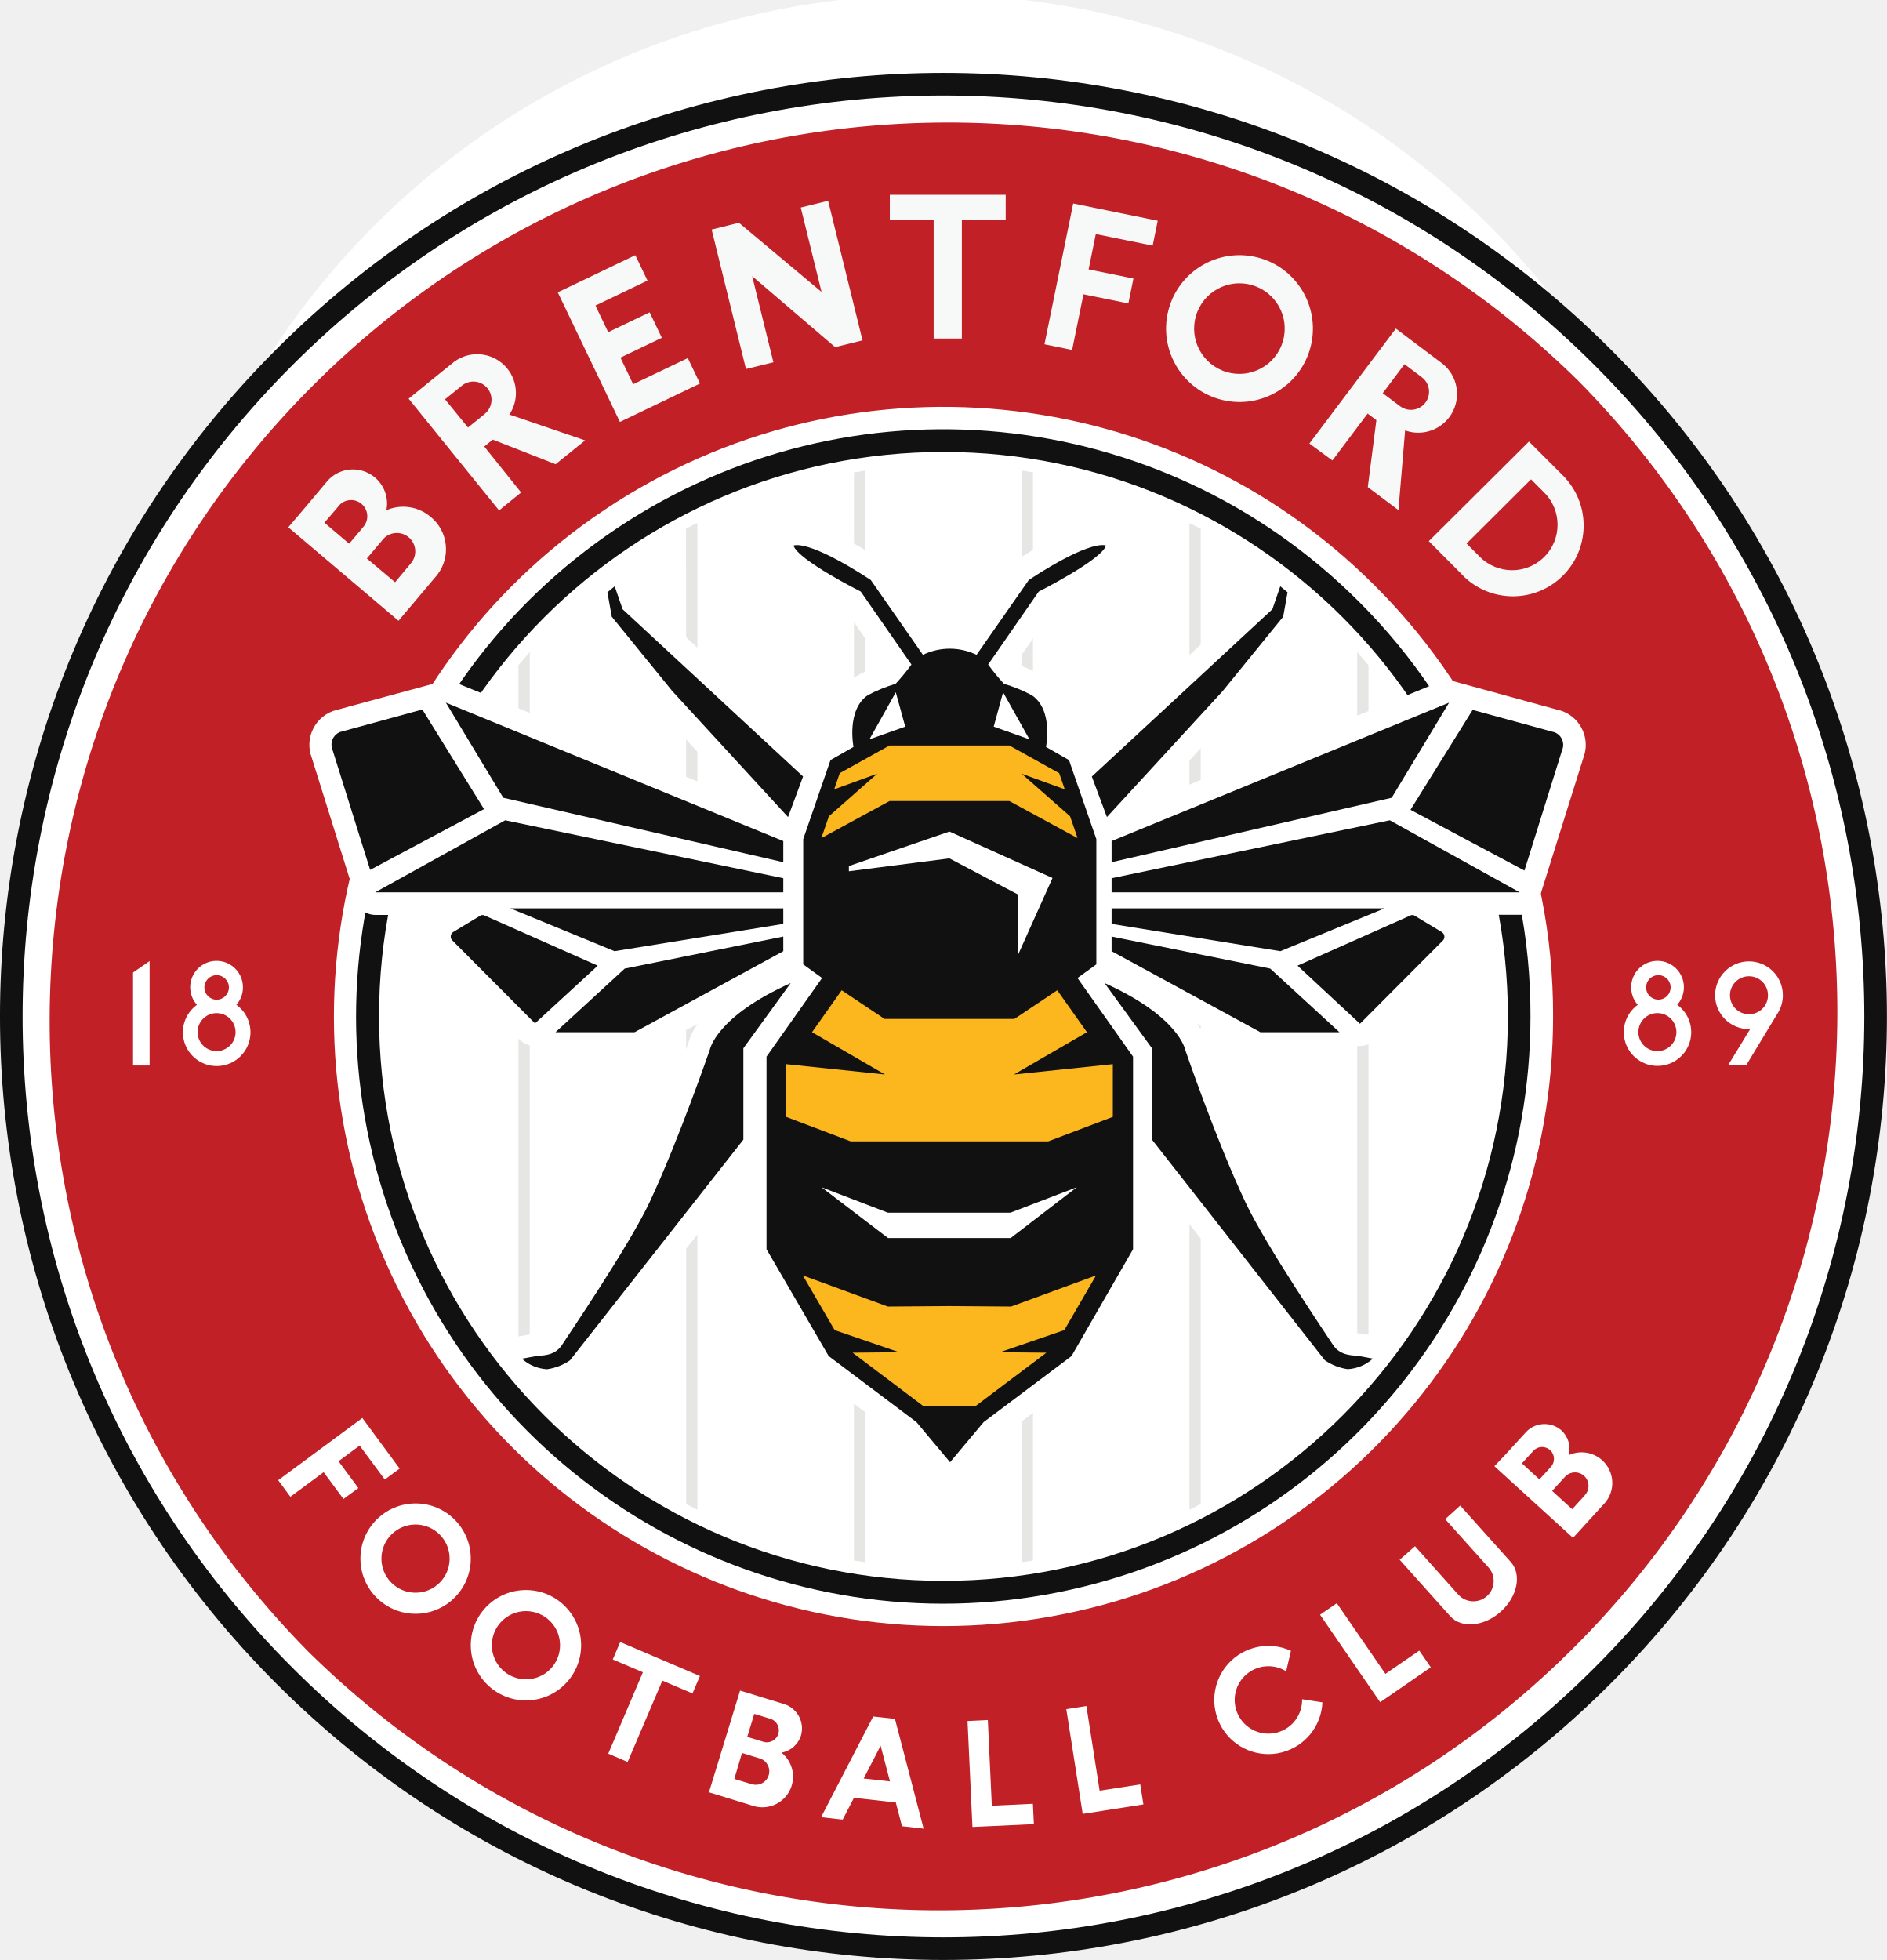
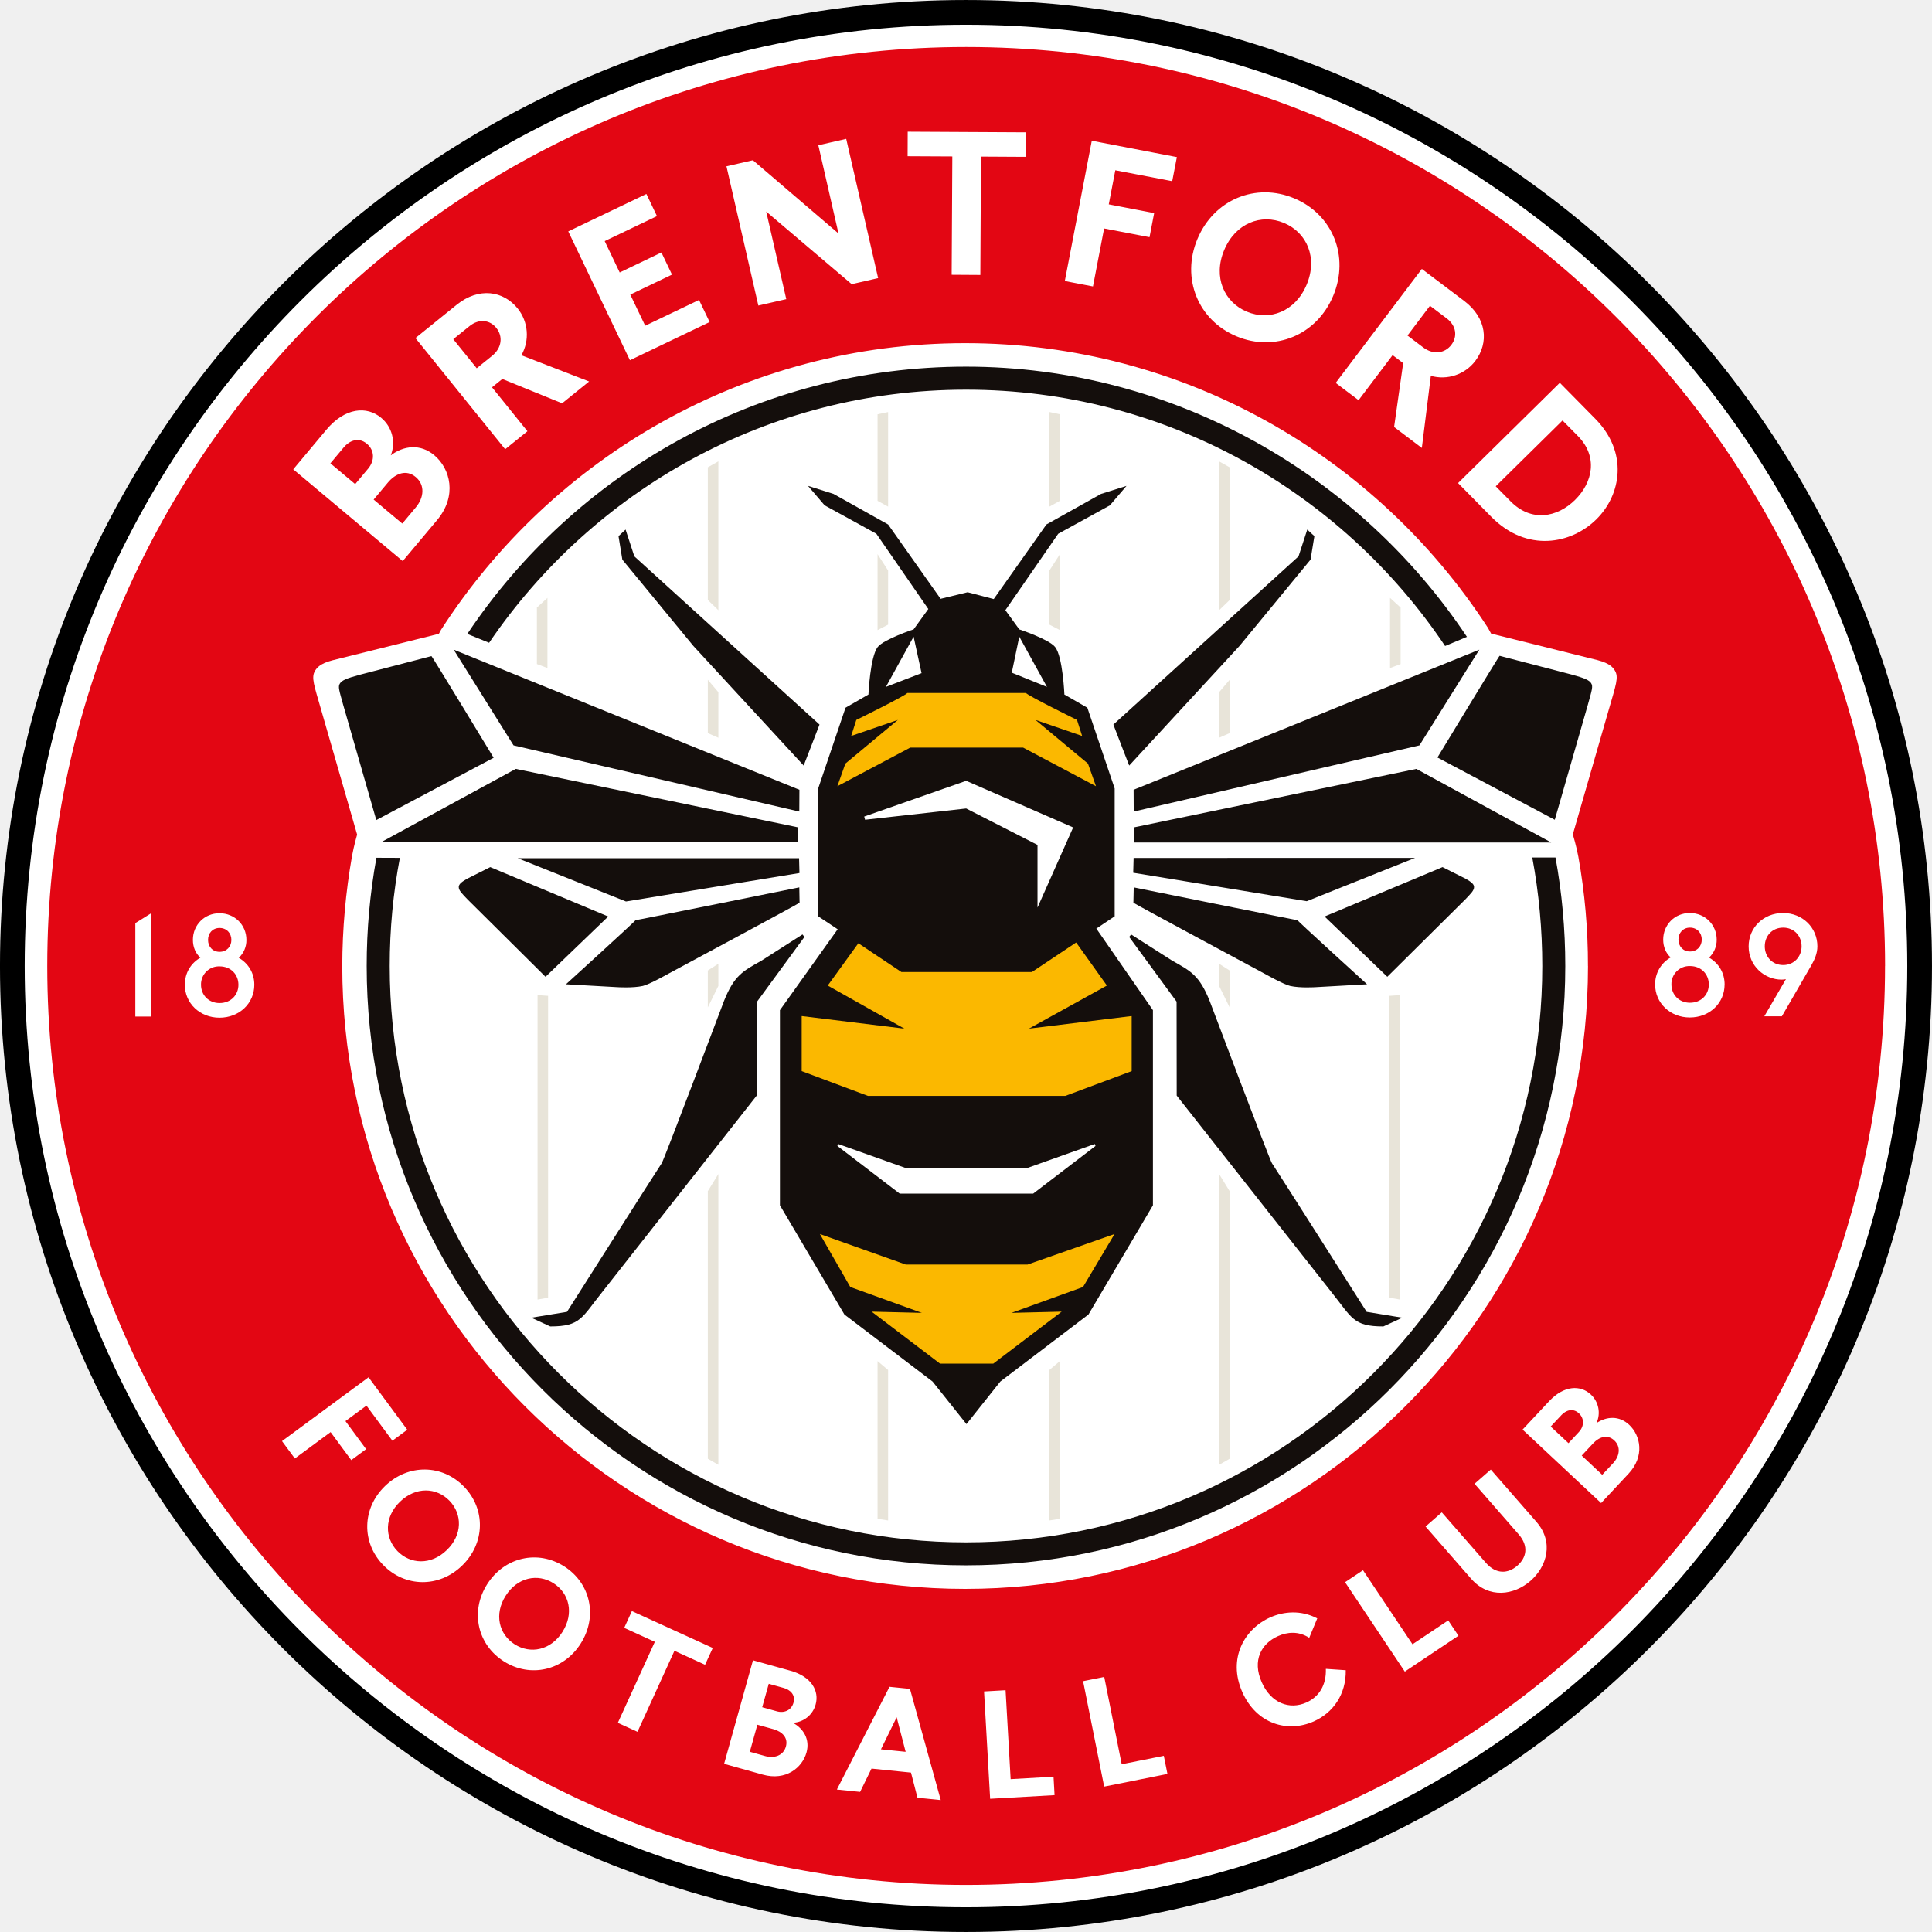
- <svg xmlns="http://www.w3.org/2000/svg" width="86.86mm" height="90.22mm" viewBox="0 0 246.22 255.74">
-   <g id="Layer_2" data-name="Layer 2">
-     <g id="Layer_1-2" data-name="Layer 1">
-       <path d="M195,30.12A102.85,102.85,0,1,0,49.57,175.58,102.85,102.85,0,0,0,195,30.12Z" fill="#fff" />
-       <path d="M210.16,45.57A123.11,123.11,0,0,0,36.06,219.68,123.11,123.11,0,0,0,210.16,45.57Z" fill="#111" />
-       <path d="M208.08,47.66A120.16,120.16,0,0,0,38.14,217.59,120.16,120.16,0,1,0,208.08,47.66Z" fill="#fff" />
-       <path d="M206,49.74A117.22,117.22,0,0,0,40.23,215.51,117.22,117.22,0,0,0,206,49.74Z" fill="#c02026" />
-       <path d="M179.36,76.38a79.54,79.54,0,1,0,23.3,56.24A79,79,0,0,0,179.36,76.38Z" fill="#fff" />
-       <path d="M177.28,78.46a76.62,76.62,0,1,0,22.43,54.16A76.1,76.1,0,0,0,177.28,78.46ZM123.11,206.27a73.65,73.65,0,1,1,73.65-73.65A73.65,73.65,0,0,1,123.11,206.27Z" fill="#111" />
-       <path d="M133.32,203.84l1.47-.22v-142l-1.47-.22Z" fill="#e6e6e5" />
-       <path d="M177.1,180.17c.5-.56,1-1.14,1.47-1.72V86.8c-.48-.58-1-1.16-1.47-1.72Z" fill="#e6e6e5" />
-       <path d="M155.21,197c.49-.25,1-.5,1.47-.76V69l-1.47-.75Z" fill="#e6e6e5" />
-       <path d="M111.43,203.62l1.47.22V61.41l-1.47.22Z" fill="#e6e6e5" />
-       <path d="M89.54,196.26,91,197V68.23c-.5.24-1,.5-1.48.75Z" fill="#e6e6e5" />
-       <path d="M67.65,178.45c.48.58,1,1.16,1.48,1.72V85.08c-.5.56-1,1.14-1.48,1.72Z" fill="#e6e6e5" />
-       <path d="M206.56,95.38A4.7,4.7,0,0,0,204,92.84a2.42,2.42,0,0,0-.35-.12L202,92.27l-12.94-3.55c-.16-.11-1.17-.71-.87-.29l0,.06-1.45-.4.82,1-37,15.19L161.7,92.18l.11-.13,7.91-9.72a2.9,2.9,0,0,0,.62-1.34l.57-3.2c.19-1-.25-.61-1.08-1.29l-2.41-1.09c-.54-.44-.88,1.09-1.56,1.09-.27,0,.66-2.91.4-2.84a3,3,0,0,0-2,1.88l-.8,2.29L142,97.7a2.88,2.88,0,0,0-1.1-1.09l-1.38-.78c0-2.25-.45-5.62-3.33-7.57a17,17,0,0,0-3.6-1.59l-.07-.08,4.94-7.11c8.63-4.44,9.35-6.66,9.59-7.41a2.94,2.94,0,0,0-1.34-3.46,3.9,3.9,0,0,0-1.92-.46c-2.38,0-6.06,1.65-11.23,5a3.17,3.17,0,0,0-.81.78l-5.55,8a10.71,10.71,0,0,0-4.69,0L116,74a3.12,3.12,0,0,0-.8-.78c-5.18-3.38-8.85-5-11.24-5a3.86,3.86,0,0,0-1.91.46,2.94,2.94,0,0,0-1.34,3.46c.24.75,1,3,9.59,7.41l4.93,7.11-.06.08a17.08,17.08,0,0,0-3.61,1.59c-2.88,1.95-3.36,5.32-3.33,7.57l-1.38.78A3,3,0,0,0,105.58,98L83.78,77.83,83,75.54a3,3,0,0,0-2-1.88,3.21,3.21,0,0,0-.8-.11c-.68,0-.86.6-1.4,1l-.57,1c-.82.68-2.07,1.18-1.88,2.22l.56,3.2a2.9,2.9,0,0,0,.62,1.34l7.91,9.72.12.13,11.12,12.11L59.29,89l-.41-.13.28-.38-1.08.3a2.86,2.86,0,0,0-1.33.37L45.63,92.17l-2,.55a2.06,2.06,0,0,0-.35.12,4.7,4.7,0,0,0-2.61,6l1.78,5.68h0l3.62,11.57a2.83,2.83,0,0,0,.06,1.08A3,3,0,0,0,49,119.38h8.25a3.66,3.66,0,0,0-.64,5,3.07,3.07,0,0,0,.29.34l10.86,10.9a3,3,0,0,0,2.09.87,2,2,0,0,0,.34,0,2.93,2.93,0,0,0,2.34,1.16H82.81a2.86,2.86,0,0,0,1.4-.36l6.85-3.72a8.22,8.22,0,0,0-1.28,2.62c-.45,1.3-4.19,12-7.68,19.43-1.46,3.12-5,8.93-10.57,17.27-.39.58-.57.85-.66,1a3.41,3.41,0,0,1-.66.08,6.75,6.75,0,0,0-.82.1l-1.79.32a2.94,2.94,0,0,0-2.32,2c-.33,1.07.4,1.17,1.21,1.94.23.23,2,3.26,4.89,3.26a9.37,9.37,0,0,0,4.67-1.68,3,3,0,0,0,.66-.62L97,153.42V163a3,3,0,0,0,.4,1.48l8.11,13.94a2.83,2.83,0,0,0,.78.87l11.19,8.42,4.16,5a2.94,2.94,0,0,0,4.52,0l4.17-5,11.19-8.42a2.83,2.83,0,0,0,.78-.87l8.1-13.94a2.86,2.86,0,0,0,.4-1.48v-8.9l19.77,25.21a2.78,2.78,0,0,0,.66.62,9.37,9.37,0,0,0,4.67,1.68c2.94,0,4.09-3.65,4.32-3.87.81-.77,2.17-1.4,1.84-2.46s-1.29-.72-2.38-.91l-1.79-.32a6.9,6.9,0,0,0-.83-.1,3.21,3.21,0,0,1-.65-.08l-.66-1c-5.56-8.34-9.12-14.15-10.57-17.27-3.45-7.36-7.22-18.11-7.68-19.43a8.55,8.55,0,0,0-1.29-2.62l6.85,3.72a2.9,2.9,0,0,0,1.41.36h10.32a3,3,0,0,0,2.34-1.16,2,2,0,0,0,.34,0,3,3,0,0,0,2.09-.87l10.86-10.9c.1-.11.2-.22.29-.34a3.67,3.67,0,0,0-.64-5h8.24a1.7,1.7,0,0,0,1.63-.92c.11.51.24.94.24.94l5.12-16.33,1.33-4.23A4.7,4.7,0,0,0,206.56,95.38Z" fill="#fff" />
-       <path d="M55.13,92.61l-.15,0-10.6,2.9a1.77,1.77,0,0,0-1,2.3l4.92,15.69,14.86-7.93Z" fill="#111" />
-       <path d="M78,126,63.11,119.4s-.29,0-.31,0l-3.7,2.23a.73.73,0,0,0-.15,1l10.86,10.9Z" fill="#111" />
-       <polygon points="102.21 112.5 102.21 109.74 58.18 91.68 65.67 104.09 102.21 112.5" fill="#111" />
-       <polygon points="80.21 76.5 79.26 77.28 79.83 80.47 87.74 90.19 102.83 106.61 104.79 101.32 81.24 79.49 80.21 76.5" fill="#111" />
-       <polygon points="102.21 114.59 65.92 107.03 48.96 116.43 102.21 116.43 102.21 114.59" fill="#111" />
-       <polygon points="102.21 118.52 66.59 118.52 80.19 124.11 102.21 120.55 102.21 118.52" fill="#111" />
-       <polygon points="82.81 134.68 102.21 124.11 102.21 122.2 81.52 126.38 72.49 134.68 82.81 134.68" fill="#111" />
-       <path d="M92.61,137s-4.07,11.81-7.84,19.85c-2.67,5.7-10.92,17.82-11.42,18.61-1,1.57-2.77,1.36-3.38,1.48l-1.87.34a5.33,5.33,0,0,0,3.28,1.38,7,7,0,0,0,3-1.17L97,148.7V136.78l6.18-8.51C93.37,132.67,92.61,137,92.61,137Z" fill="#111" />
-       <path d="M202.88,95.56l-10.6-2.9-.14,0-8.09,13,14.87,7.93,4.91-15.69A1.76,1.76,0,0,0,202.88,95.56Z" fill="#111" />
-       <path d="M188.16,121.63l-3.7-2.23s-.28,0-.3,0L169.31,126l8.15,7.58,10.86-10.9A.72.72,0,0,0,188.16,121.63Z" fill="#111" />
-       <polygon points="145.05 112.5 181.6 104.09 189.09 91.68 145.05 109.74 145.05 112.5" fill="#111" />
-       <polygon points="159.53 90.19 167.44 80.47 168.01 77.28 167.06 76.5 166.03 79.49 142.47 101.32 144.44 106.61 159.53 90.19" fill="#111" />
-       <polygon points="145.05 114.59 145.05 116.43 198.3 116.43 181.35 107.03 145.05 114.59" fill="#111" />
-       <polygon points="145.05 118.52 145.05 120.55 167.07 124.11 180.68 118.52 145.05 118.52" fill="#111" />
-       <polygon points="145.05 124.11 164.46 134.68 174.78 134.68 165.75 126.38 145.05 122.2 145.05 124.11" fill="#111" />
-       <path d="M173.92,175.45c-.5-.79-8.75-12.91-11.42-18.61-3.78-8-7.84-19.85-7.84-19.85s-.76-4.32-10.53-8.72l6.19,8.51V148.7l22.55,28.78a7,7,0,0,0,3,1.17,5.33,5.33,0,0,0,3.28-1.38l-1.87-.34C176.68,176.81,174.9,177,173.92,175.45Z" fill="#111" />
-       <path d="M140.6,127.61l2.46-1.78V109.49l-3.57-10.32-3-1.71s1-4.84-1.87-6.76A20,20,0,0,0,131,89.22a28.43,28.43,0,0,1-2.06-2.51l6.6-9.52s8.17-4.12,8.78-6c0,0-1.72-1-10.07,4.48l-6.82,9.77a8.06,8.06,0,0,0-7,0l-6.81-9.77c-8.36-5.46-10.08-4.48-10.08-4.48.62,1.9,8.78,6,8.78,6l6.61,9.52a28.43,28.43,0,0,1-2.06,2.51,20,20,0,0,0-3.62,1.48c-2.84,1.92-1.88,6.76-1.88,6.76l-3,1.71-3.56,10.32v16.34l2.46,1.78-7.25,10.26V163l8.11,13.94,11.46,8.62,4.38,5.23,4.38-5.23,11.47-8.62L147.85,163V137.87Zm-9.71-37.28,3.44,6.14-4.66-1.66Zm-14,0,1.23,4.48-4.67,1.66ZM110.77,113l13.12-4.5,13.45,6.06-4.52,10.07v-7.92L123.89,112l-13.12,1.68Zm21.11,48.54h-16l-8.69-6.63,8.66,3.32h16l8.66-3.32Z" fill="#111" />
-       <polygon points="140.48 108.97 139.63 106.51 133.31 100.95 138.94 102.99 138.21 100.88 131.71 97.27 123.89 97.27 116.07 97.27 109.58 100.88 108.85 102.99 114.47 100.95 108.16 106.51 107.31 108.97 107.19 109.35 116.07 104.52 123.89 104.52 131.71 104.52 140.6 109.35 140.48 108.97" fill="#fdb71e" />
-       <polygon points="143.02 166.42 131.94 170.48 123.89 170.42 115.85 170.48 104.76 166.42 108.91 173.55 117.32 176.44 111.25 176.5 120.45 183.44 123.89 183.44 127.33 183.44 136.54 176.5 130.47 176.44 138.88 173.55 143.02 166.42" fill="#fdb71e" />
-       <polygon points="132.31 140.2 141.83 134.68 137.96 129.21 132.37 132.95 123.89 132.95 115.42 132.95 109.83 129.21 105.96 134.68 115.48 140.2 102.58 138.85 102.58 145.73 111 148.92 123.89 148.92 136.79 148.92 145.21 145.73 145.21 138.85 132.31 140.2" fill="#fdb71e" />
-       <path d="M30.84,131.11a3.4,3.4,0,0,0,.86-2.27,3.44,3.44,0,1,0-6,2.27,4.41,4.41,0,1,0,5.15,0Zm-2.57-3.87a1.6,1.6,0,1,1-1.6,1.6A1.6,1.6,0,0,1,28.27,127.24Zm0,9.91a2.48,2.48,0,1,1,2.47-2.48A2.48,2.48,0,0,1,28.27,137.15Z" fill="#fff" />
-       <path d="M218.85,131.11a3.44,3.44,0,1,0-6-2.27,3.4,3.4,0,0,0,.86,2.27,4.4,4.4,0,1,0,5.15,0Zm-2.58-3.87a1.6,1.6,0,1,1,0,3.19,1.6,1.6,0,0,1,0-3.19Zm0,9.91a2.48,2.48,0,1,1,2.48-2.48A2.47,2.47,0,0,1,216.27,137.15Z" fill="#fff" />
-       <polygon points="17.36 139.03 19.52 139.03 19.52 125.4 17.36 126.89 17.36 139.03" fill="#fff" />
-       <path d="M232.64,129.86a4.42,4.42,0,1,0-4.42,4.42h.15L225.49,139h2.36l4.24-7h0A4.39,4.39,0,0,0,232.64,129.86Zm-6.9,0a2.48,2.48,0,1,1,2.48,2.48A2.48,2.48,0,0,1,225.74,129.86Z" fill="#fff" />
-       <polygon points="82.62 50.13 80.96 46.66 86.36 44.07 84.77 40.75 79.36 43.34 77.7 39.87 84.49 36.61 82.9 33.29 76.11 36.55 73.54 37.78 72.78 38.14 80.89 55.05 81.65 54.69 84.21 53.46 91.34 50.04 89.75 46.72 82.62 50.13" fill="#f7f8f8" />
-       <polygon points="104.49 27.08 107.2 38.09 96.44 29.08 96.44 29.06 92.86 29.95 97.34 48.15 100.92 47.27 98.15 36.03 108.97 45.29 112.55 44.41 108.06 26.2 104.49 27.08" fill="#f7f8f8" />
-       <path d="M66.48,54.09l-.09.11a5.06,5.06,0,0,0-7.13-7h0l-3.09,2.5-2,1.63-.85.69,11.8,14.58L68,64.26l-4.81-6,1.11-.9,8.2,3.21,3.85-3.11ZM63.27,54h0l-2.2,1.78-3-3.68,2.2-1.78h0a2.36,2.36,0,0,1,3,3.66Z" fill="#f7f8f8" />
-       <path d="M183.35,56.17l-.13-.06a5.06,5.06,0,0,0,5.06-8.62h0l-3.18-2.39L183,43.52l-.86-.65-11.28,15,3,2.21,4.6-6.12,1.14.86-1.12,8.74,4,3ZM182.69,53h0l-2.26-1.7,2.84-3.78,2.26,1.7h0A2.35,2.35,0,0,1,182.69,53Z" fill="#f7f8f8" />
-       <path d="M50.42,66.57a4.45,4.45,0,0,0-7.66-3.86v0L40,66l-.68.8-1.7,2L52,81l.84-1,1.54-1.82L57.06,75h0a5.46,5.46,0,0,0-.84-7.54A5.53,5.53,0,0,0,50.42,66.57ZM42.33,68.2l.24-.28L44,66.26,44.2,66h0a2.11,2.11,0,0,1,3.23,2.72h0L47.2,69l-1.4,1.66-.24.28Zm11.34,5.24h0l-.27.32-1.58,1.89-.27.32-3.68-3.1.27-.32,1.59-1.88.27-.33h0a2.4,2.4,0,0,1,3.67,3.09Z" fill="#f7f8f8" />
-       <polygon points="131.23 25.42 116.11 25.42 116.11 28.73 121.83 28.73 121.83 44.17 125.51 44.17 125.51 28.73 131.23 28.73 131.23 25.42" fill="#f7f8f8" />
-       <polygon points="150.41 32.05 151.07 28.8 140.04 26.55 140.04 26.55 140.04 26.55 136.29 44.92 139.9 45.66 141.38 38.4 147.24 39.59 147.9 36.34 142.05 35.15 142.99 30.54 150.41 32.05" fill="#f7f8f8" />
-       <path d="M164.47,33.69a9.58,9.58,0,1,0,6.45,11.92A9.59,9.59,0,0,0,164.47,33.69Zm-4.42,14.85a5.91,5.91,0,1,1,7.35-4A5.91,5.91,0,0,1,160.05,48.54Z" fill="#f7f8f8" />
-       <path d="M204.25,62.35l-.92-.92-3.82-3.82-13.07,13,4.17,4.19h0l.56.57a9.23,9.23,0,0,0,13.08-13ZM193.11,72.66l-1.74-1.74,8.41-8.38,1.73,1.74a5.93,5.93,0,1,1-8.4,8.38Z" fill="#f7f8f8" />
-       <path d="M102,228.68a3.27,3.27,0,0,0,2.52-2.23,3.34,3.34,0,0,0-2.16-4.09h0l-3.12-.95-.76-.24-1.91-.58-4.06,13.27.95.29,1.72.53,3,.92v0a4,4,0,0,0,3.82-6.89Zm-3.58-5.05.27.08,1.57.48.26.08h0a1.55,1.55,0,0,1-.91,3h0l-.26-.08-1.58-.48-.26-.09Zm-.2,9.21h0l-.31-.09-1.78-.54-.31-.1,1-3.38.3.09,1.79.55.3.09h0a1.76,1.76,0,0,1-1,3.37Z" fill="#fff" />
-       <path d="M204.69,189.88a3.25,3.25,0,0,0-.94-3.24,3.33,3.33,0,0,0-4.61.2h0l-2.2,2.41-.54.59L195,191.31l10.26,9.35.67-.73,1.21-1.33,2.12-2.32h0a4,4,0,0,0-4.6-6.39Zm-6.1,1.06.19-.21,1.11-1.21.19-.21h0a1.55,1.55,0,0,1,2.29,2.09h0l-.19.21-1.11,1.21-.19.21Zm8.24,4.13h0l-.21.24-1.26,1.38-.21.23-2.61-2.38.21-.24,1.26-1.38.21-.23h0a1.76,1.76,0,0,1,2.6,2.38Z" fill="#fff" />
-       <polygon points="91.33 218.69 80.93 214.25 79.96 216.53 83.89 218.2 79.37 228.82 81.9 229.9 86.43 219.29 90.36 220.96 91.33 218.69" fill="#fff" />
-       <path d="M54.23,196.17a7.2,7.2,0,1,0,7.2,7.2A7.2,7.2,0,0,0,54.23,196.17Zm0,11.65a4.45,4.45,0,1,1,4.44-4.45A4.45,4.45,0,0,1,54.23,207.82Z" fill="#fff" />
-       <path d="M68.63,207.47a7.2,7.2,0,1,0,7.2,7.2A7.2,7.2,0,0,0,68.63,207.47Zm0,11.65a4.45,4.45,0,1,1,4.45-4.45A4.44,4.44,0,0,1,68.63,219.12Z" fill="#fff" />
-       <path d="M188.58,198.22l5.65,6.3a2.65,2.65,0,0,1-3.95,3.54l-5.64-6.31-2,1.77,6.6,7.37c1.46,1.62,4.4,1.36,6.59-.6s2.76-4.86,1.31-6.48l-6.6-7.36Z" fill="#fff" />
-       <path d="M169.91,221.72a4.4,4.4,0,1,1-2.08-3.65l.62-2.67a7.06,7.06,0,1,0,4.11,6.73Z" fill="#fff" />
-       <polygon points="129.42 235.61 128.9 224.43 126.25 224.56 126.89 238.38 126.89 238.38 129.54 238.26 134.91 238.01 134.78 235.36 129.42 235.61" fill="#fff" />
-       <polygon points="143.49 233.65 141.76 222.6 139.14 223.01 141.28 236.68 141.28 236.68 143.9 236.27 149.2 235.44 148.79 232.83 143.49 233.65" fill="#fff" />
-       <polygon points="180.78 218.41 174.44 209.19 172.25 210.69 180.09 222.1 180.1 222.1 182.28 220.6 186.7 217.55 185.2 215.37 180.78 218.41" fill="#fff" />
-       <polygon points="50.21 193.05 52.15 191.62 47.28 185.02 47.28 185.02 47.28 185.02 36.3 193.14 37.89 195.3 42.23 192.09 44.82 195.59 46.76 194.16 44.17 190.66 46.93 188.62 50.21 193.05" fill="#fff" />
-       <path d="M117.7,238.28l2.82.32-3.74-14.32-2.84-.31-6.8,13.14,2.82.31,1.47-2.84,5.46.61Zm-5-6.22,2.21-4.28,1.22,4.66Z" fill="#fff" />
-     </g>
-   </g>
+ <svg xmlns="http://www.w3.org/2000/svg" xml:space="preserve" width="85" height="85">
+   <path fill="#fff" stroke="#000" stroke-width="1.087" d="M84.456 42.502C84.456 19.365 65.634.544 42.499.544S.543 19.365.543 42.502c0 23.133 18.821 41.954 41.956 41.954s41.957-18.821 41.957-41.954" data-source="https://football-logos.cc" />
+   <path fill="#e30613" d="m70.089 63.504-.5.535.902.846.477-.51c.29-.31.352-.724.052-1.003-.293-.275-.656-.162-.931.132M17.598 66.07c-.693.67-.683 1.58-.113 2.17.57.588 1.48.628 2.17-.042.699-.673.689-1.584.119-2.173-.57-.588-1.478-.63-2.176.045m51.868-3.889c-.274-.255-.585-.122-.77.077l-.472.504.783.732.455-.489c.236-.251.25-.593.004-.824m10.22-19.702c.146-.254.272-.532.272-.842 0-.823-.651-1.468-1.512-1.468-.86 0-1.513.645-1.513 1.468 0 .867.708 1.462 1.45 1.462q.094 0 .19-.02l-.95 1.633h.772zm-3.81.835c0-.519-.266-.943-.684-1.183a1.06 1.06 0 0 0 .336-.792c0-.651-.513-1.17-1.184-1.17-.664 0-1.17.519-1.17 1.17 0 .324.12.596.329.785a1.35 1.35 0 0 0-.684 1.19c0 .816.664 1.45 1.525 1.45.874 0 1.531-.634 1.531-1.45m-4.2 19.37c-.437-.407-.99-.374-1.437-.074a1.09 1.09 0 0 0-.25-1.258c-.452-.423-1.174-.408-1.831.294l-1.17 1.25 3.455 3.232 1.207-1.292c.717-.766.535-1.675.026-2.152m-4.082 4.267-2.004-2.296-.715.625 1.937 2.22c.468.535.338 1.04-.057 1.386-.396.345-.924.396-1.382-.129l-1.939-2.22-.714.624 2.004 2.296c.785.899 1.897.719 2.612.095.715-.625 1.048-1.697.258-2.601m-3.427 5.015-.45-.675-1.572 1.05-2.177-3.257-.79.526 2.629 3.934zm-4.958 1.517-.876-.06c.025.713-.296 1.232-.861 1.482-.737.326-1.55.034-1.96-.893-.429-.965-.016-1.705.719-2.031.401-.179.896-.232 1.371.076l.353-.855c-.718-.376-1.474-.308-2.066-.045-1.117.494-1.895 1.79-1.231 3.289.624 1.406 1.992 1.799 3.136 1.292.855-.378 1.432-1.185 1.415-2.255m-7.845 4.563-.16-.797-1.853.37-.768-3.84-.931.186.928 4.638zm-4.967.932-.045-.81-1.887.107-.223-3.912-.947.054.268 4.722zm23.467-36.477a27 27 0 0 0-.421-4.802c-.082-.453-.244-.99-.244-.99l1.564-5.427c.335-1.163.466-1.484.283-1.783-.073-.12-.207-.311-.749-.453l-4.693-1.17-.145-.261c-4.89-7.528-13.37-12.517-22.997-12.517-9.667 0-18.179 5.03-23.058 12.612l-.095.175-4.694 1.169c-.542.143-.676.335-.749.453-.183.3-.05.62.283 1.785l1.564 5.426s-.14.48-.223.937a28.3 28.3 0 0 0-.43 4.846c0 15.11 12.292 27.403 27.403 27.403s27.403-12.292 27.403-27.403M41.389 79.196l-1.354-4.892-.9-.091-2.316 4.519 1.022.104.502-1.025 1.737.176.285 1.105zm-6.612-5.69-1.649-.46-1.27 4.555 1.704.476c1.01.282 1.732-.3 1.92-.973.16-.575-.125-1.049-.598-1.308a1.09 1.09 0 0 0 1-.803c.167-.596-.18-1.229-1.107-1.488m-3.418-1.001L27.8 70.88l-.337.739 1.347.615-1.628 3.564.865.395 1.626-3.565 1.347.615zm-6.537-3.59c-1.159-.738-2.623-.417-3.388.784-.76 1.194-.43 2.657.73 3.393 1.158.738 2.622.417 3.382-.778.765-1.2.434-2.663-.724-3.4m-4.495-.03c1.024-.99 1.043-2.49.089-3.475-.954-.987-2.453-1.017-3.477-.028-1.018.985-1.038 2.484-.083 3.47.954.988 2.454 1.018 3.471.033m-5.128-6.36.925-.681 1.14 1.544.654-.483-1.703-2.308-3.807 2.808.564.764 1.573-1.16.91 1.232.653-.483zm-4.01-19.198c0-.52-.266-.943-.683-1.184a1.06 1.06 0 0 0 .335-.791c0-.652-.513-1.171-1.184-1.171-.665 0-1.17.519-1.17 1.17 0 .324.12.596.328.786-.417.24-.683.67-.683 1.19 0 .817.665 1.449 1.525 1.449.873 0 1.532-.632 1.532-1.45M6.65 40.18l-.696.434v4.11h.696zm6.252-19.531 4.817 4.036 1.51-1.802c.895-1.068.586-2.262-.124-2.856-.608-.51-1.34-.425-1.912.006a1.45 1.45 0 0 0-.423-1.651c-.63-.528-1.587-.457-2.41.524zm5.376-5.775 3.947 4.891.98-.792-1.559-1.933.454-.366 2.63 1.07 1.189-.96-2.98-1.154a1.84 1.84 0 0 0-.161-2.055c-.63-.78-1.706-.957-2.686-.166zm6.723-4.694 2.713 5.669 3.507-1.68-.466-.972-2.369 1.134-.656-1.37 1.835-.879-.465-.974-1.836.88-.66-1.38 2.3-1.1-.465-.974zm6.96-2.863 1.403 6.126 1.229-.282-.883-3.854 3.761 3.195 1.163-.266L37.23 6.11l-1.227.28.888 3.883-3.766-3.223zm7.97-.444 1.967.01-.029 5.206 1.262.008.028-5.207 1.968.011.004-1.079-5.196-.028zm6.915 5.491 1.24.238.49-2.551 1.998.384.204-1.06-1.997-.384.288-1.5 2.504.48.204-1.059-3.743-.72-1.187 6.172zm7.554 2.432c1.682.705 3.528-.044 4.255-1.78.73-1.744-.03-3.585-1.714-4.29-1.682-.705-3.528.044-4.259 1.788-.727 1.736.034 3.577 1.718 4.282m8.155-2.964-3.79 5.015 1.007.76 1.497-1.982.465.351-.399 2.81 1.22.922.396-3.172a1.835 1.835 0 0 0 1.955-.654c.604-.801.515-1.886-.492-2.646zm6.07 5.01-4.476 4.411 1.462 1.484c1.569 1.591 3.523 1.194 4.619.114 1.102-1.085 1.413-2.947-.042-4.424l-1.562-1.584zM82.934 42.5c0 22.293-18.137 40.429-40.43 40.429S2.079 64.791 2.079 42.499c0-22.294 18.137-40.431 40.428-40.431 22.293 0 40.429 18.137 40.429 40.431m-28.08-28.786c1.005.42 2.137-.007 2.631-1.188.499-1.188.009-2.294-.995-2.715-1.004-.422-2.137.006-2.634 1.195-.495 1.181-.005 2.286.999 2.708m8.998 1.456c.271-.358.225-.836-.21-1.164l-.732-.552-.989 1.31.693.524c.442.334.95.264 1.239-.118m14.598 25.643c-.494 0-.811.373-.811.823 0 .443.317.823.81.823.488 0 .81-.38.81-.823 0-.45-.322-.823-.81-.823m-4.102 1.69a.79.79 0 0 0-.815.81c0 .443.328.804.815.804.5 0 .83-.361.83-.803 0-.45-.33-.811-.83-.811m0-.64c.311 0 .52-.227.52-.525s-.209-.525-.52-.525c-.303 0-.506.228-.506.525s.203.525.506.525m-5.056-19.868c.781-.77 1.02-1.903.127-2.809l-.677-.686-2.939 2.896.652.66c.911.925 2.046.717 2.837-.06m-47.46-7.569c-.281-.348-.756-.42-1.18-.077l-.713.575 1.032 1.278.675-.545c.432-.348.487-.859.186-1.23M9.66 42.516a.79.79 0 0 0-.816.81c0 .443.329.804.816.804.5 0 .83-.361.83-.804 0-.45-.33-.81-.83-.81m24.367 33.561-.706-.196-.332 1.19.671.188c.409.114.805-.022.916-.417.108-.388-.16-.656-.549-.765m-9.674-6.421c-.692-.44-1.585-.268-2.106.552-.517.813-.295 1.695.396 2.135s1.585.268 2.103-.546c.52-.819.299-1.701-.393-2.141M9.66 41.877c.31 0 .52-.228.52-.525s-.21-.525-.52-.525c-.304 0-.507.227-.507.525s.203.525.507.525m5.465-22.195-.589.703 1.091.914.57-.681c.294-.351.288-.806-.056-1.094-.38-.32-.784-.12-1.016.158m19.362 54.584-.665-.185-.288 1.03.644.18c.332.093.642-.052.732-.377.1-.36-.16-.574-.423-.648m4.271 2.697 1.087.11-.395-1.521zM18.293 22.324l-.594.71-1.26-1.055.625-.746c.344-.411.816-.589 1.227-.245.417.35.364.903.002 1.336" />
+   <path fill="#140e0c" d="M21.518 28.28c4.566-6.716 12.267-11.135 20.983-11.135 8.775 0 16.523 4.482 21.077 11.276l.961-.402C59.811 20.91 51.656 16.132 42.5 16.132c-9.139 0-17.208 4.675-21.94 11.758l.958.389zm-4.957 9.458a26.6 26.6 0 0 0-.428 4.764c0 14.538 11.828 26.366 26.367 26.366 14.538 0 26.366-11.828 26.366-26.366 0-1.627-.148-3.231-.431-4.776l-1.021.001a26 26 0 0 1 .44 4.775c0 13.979-11.373 25.355-25.353 25.355S17.146 56.482 17.146 42.502c0-1.627.153-3.218.447-4.76z" />
+   <path fill="#e8e4d9" d="M23.65 43.78v13.395l.464-.081V43.813zm.435-14.39v-3.086l-.464.425v2.487zm14.524-5.01v3.342l.464-.24V25.1zm0 35.503v6.937l.464.074v-6.62zm.464-37.594v-4.16l-.464.099v3.806zm-7.468 21.088v-.975l-.464.295v1.623zm0-10.92v-2.004l-.464-.546v2.347zm-.464 19.949v11.772l.464.265V51.652zm.464-25.56v-6.548l-.464.261v5.837zm29.522 16.967v13.28l.465.082V43.78zm.494-14.596V26.73l-.465-.426v3.087zM46.169 25.1v2.381l.463.241v-3.341zm0 35.172v6.621l.463-.074v-6.937zm.463-38.239v-3.806l-.463-.1v4.162zM54.1 44.321v-1.623l-.464-.295v.975zm0-12.067v-2.347l-.464.546v2.004zm-.464 19.4v12.79l.464-.265V52.407zm0-24.807V20.3l.464.261v5.837z" data-source="https://football-logos.cc" />
+   <path fill="#140e0c" d="m49.874 34.747 15.21-6.164-2.635 4.211-12.57 2.912zm.02 1.653-.004.666h18.356l-5.932-3.237zm-34.793-5.383 1.455 5.062 5.163-2.74s-2.732-4.506-2.737-4.473l-3.15.82c-.61.163-.79.253-.875.382-.096.146-.035.297.144.95m7.592 2.81-5.933 3.23h18.358l-.007-.658zm-2.51 5.187c-.009.16.152.308.391.56l3.427 3.4 2.758-2.652-5.19-2.173-1.016.51c-.266.151-.362.247-.37.355m14.988-4.268-15.21-6.164 2.633 4.211 12.572 2.912zm-12.397 3.01 4.766 1.905 7.633-1.252-.017-.653zm5.185 2.727c.076-.03-3.06 2.82-3.06 2.82l2.257.127s.69.045 1.127-.054c.28-.062 1.139-.546 1.139-.546s5.758-3.09 5.756-3.115l-.012-.675s-7.283 1.473-7.207 1.443m21.92-1.443-.014.675c0 .025 5.757 3.115 5.757 3.115s.86.484 1.14.546c.436.1 1.126.054 1.126.054l2.258-.127s-3.137-2.85-3.06-2.82-7.207-1.443-7.207-1.443m14.604-.38-1.018-.511-5.189 2.173 2.76 2.651 3.426-3.398c.24-.253.4-.401.39-.56-.007-.109-.103-.205-.37-.356m-8.52 12.52c-.096-.129-2.743-7.145-2.743-7.145-.449-1.121-.833-1.314-1.634-1.762l-1.82-1.16-.086.109 2.086 2.845.005 4.134 6.787 8.62c.929 1.153.96 1.537 2.307 1.537l.833-.384-1.57-.258s-4.069-6.408-4.165-6.536m-26.851 0c-.096.128-4.166 6.536-4.166 6.536l-1.57.258.833.384c1.346 0 1.379-.384 2.307-1.538l6.777-8.619.016-4.134 2.084-2.845-.086-.11-1.817 1.161c-.801.448-1.187.64-1.635 1.762 0 0-2.647 7.016-2.743 7.145m40.891-21.124c-.085-.129-.266-.219-.875-.383l-3.15-.82c-.005-.032-2.736 4.474-2.736 4.474l5.163 2.74 1.455-5.062c.179-.652.238-.803.143-.949m-20.128 7.69-.017.652 7.634 1.252 4.765-1.905zm-.194-4.065 4.855-5.264 3.124-3.797.169-1.033-.314-.288-.384 1.178-8.146 7.401c.023.072.696 1.803.696 1.803m-19.176-5.264 4.854 5.264s.674-1.731.697-1.803l-8.147-7.401-.385-1.178-.311.288.168 1.033zm5.045-7.041.731.856 2.276 1.25 2.286 3.312-.647.895s-1.307.434-1.579.776c-.336.43-.408 2.091-.408 2.091l-1.008.58-1.203 3.553v5.625l.857.57-2.54 3.558v8.586l2.836 4.805 3.878 2.948 1.493 1.874 1.49-1.874 3.877-2.948 2.836-4.805v-8.586l-2.49-3.588.807-.54V34.69l-1.202-3.553-1.01-.58s-.069-1.662-.407-2.09c-.27-.343-1.578-.777-1.578-.777l-.612-.844 2.325-3.363 2.273-1.25.732-.856-1.121.353-2.403 1.344-2.318 3.282-1.148-.3-1.189.289-2.309-3.27-2.403-1.345zm4.646 6.634.35 1.606-1.568.604zm4.649 0 1.217 2.21-1.547-.625zm-2.336 6.343 4.706 2.051-1.568 3.525v-2.756l-3.138-1.603-4.448.496-.038-.142zM36.875 50.33l3.021 1.076h5.246l3.024-1.076.032.087-2.742 2.097h-5.873l-2.742-2.097z" />
+   <path fill="#fbb800" d="m49.035 54.292-3.829 1.344h-5.354l-3.78-1.344 1.338 2.331 3.148 1.138-2.21-.054 3.01 2.288h2.341l3.01-2.288-2.208.054 3.147-1.138zM36.841 34.59l3.204-1.698h4.97l3.203 1.698-.352-.994-2.308-1.922 2.051.705-.225-.705s-2.21-1.09-2.242-1.185h-5.226c-.031.096-2.242 1.185-2.242 1.185l-.225.705 2.052-.705-2.309 1.922zm12.948 10.12-.008-.008-4.512.553 3.43-1.896-1.353-1.893-1.948 1.3H39.66L37.764 41.5l-1.347 1.86 3.372 1.896-4.512-.553-.006.008v2.413l2.914 1.09h8.686l2.918-1.09z" data-source="https://football-logos.cc" />
</svg>
